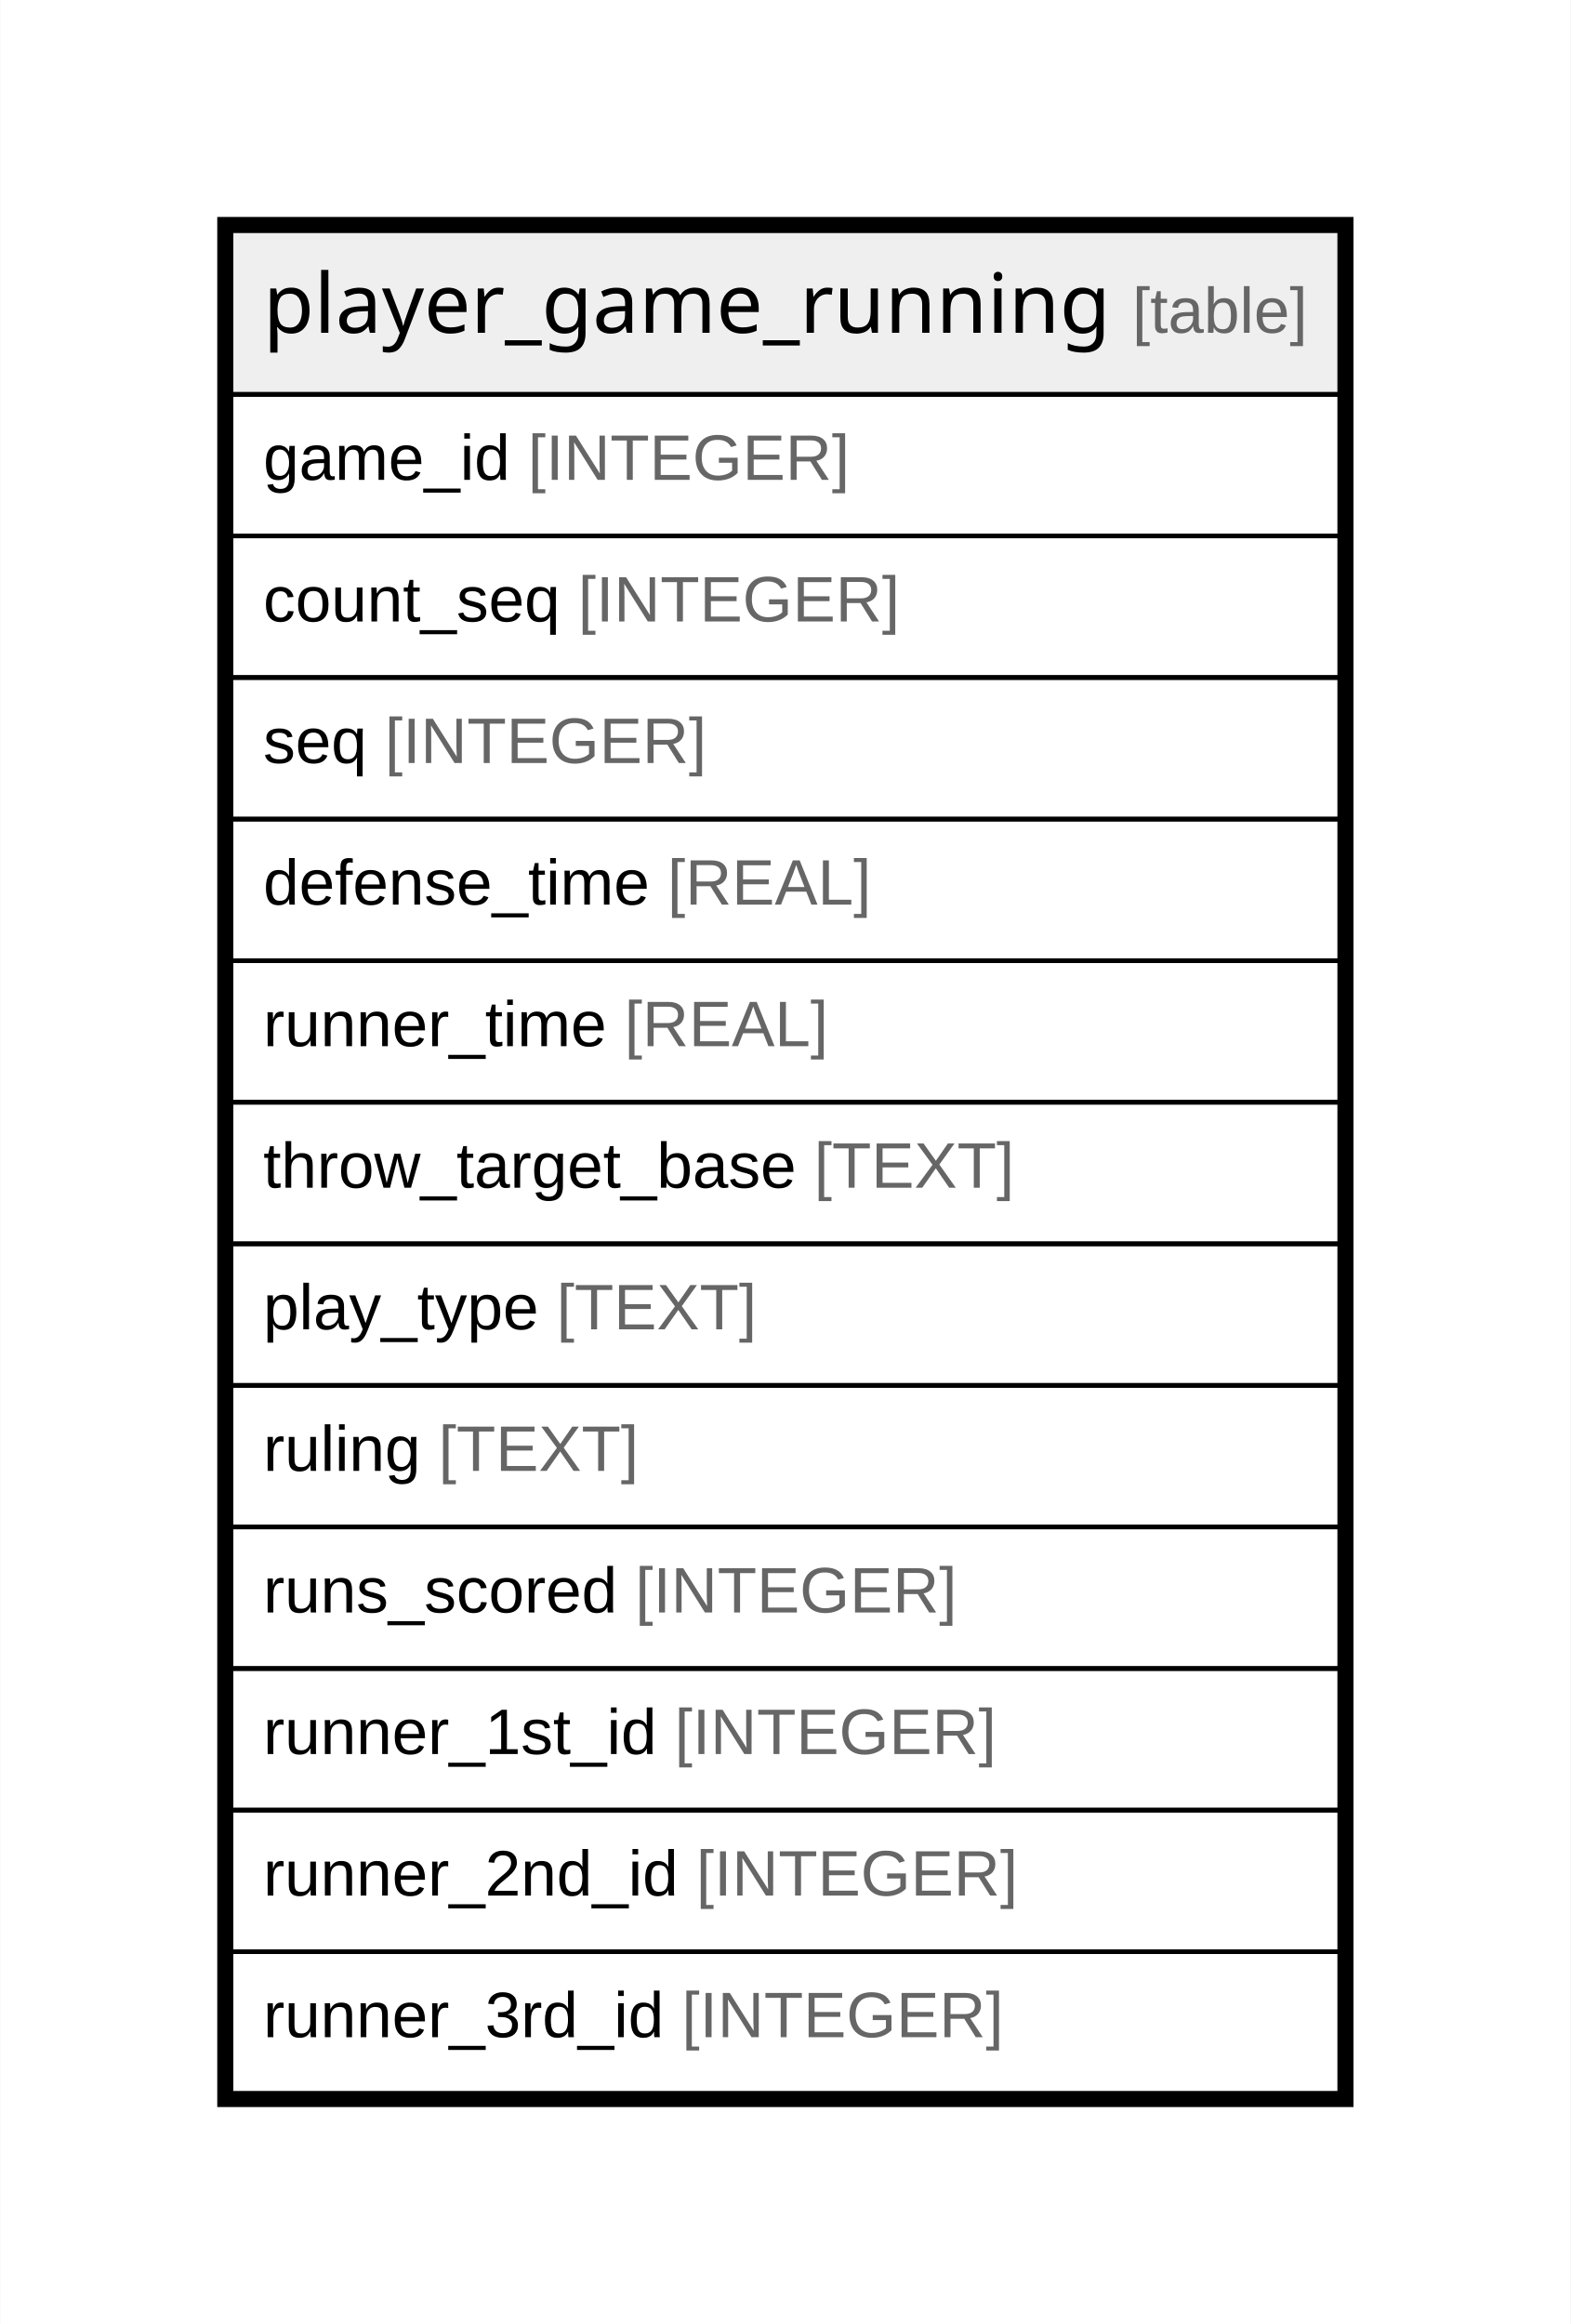
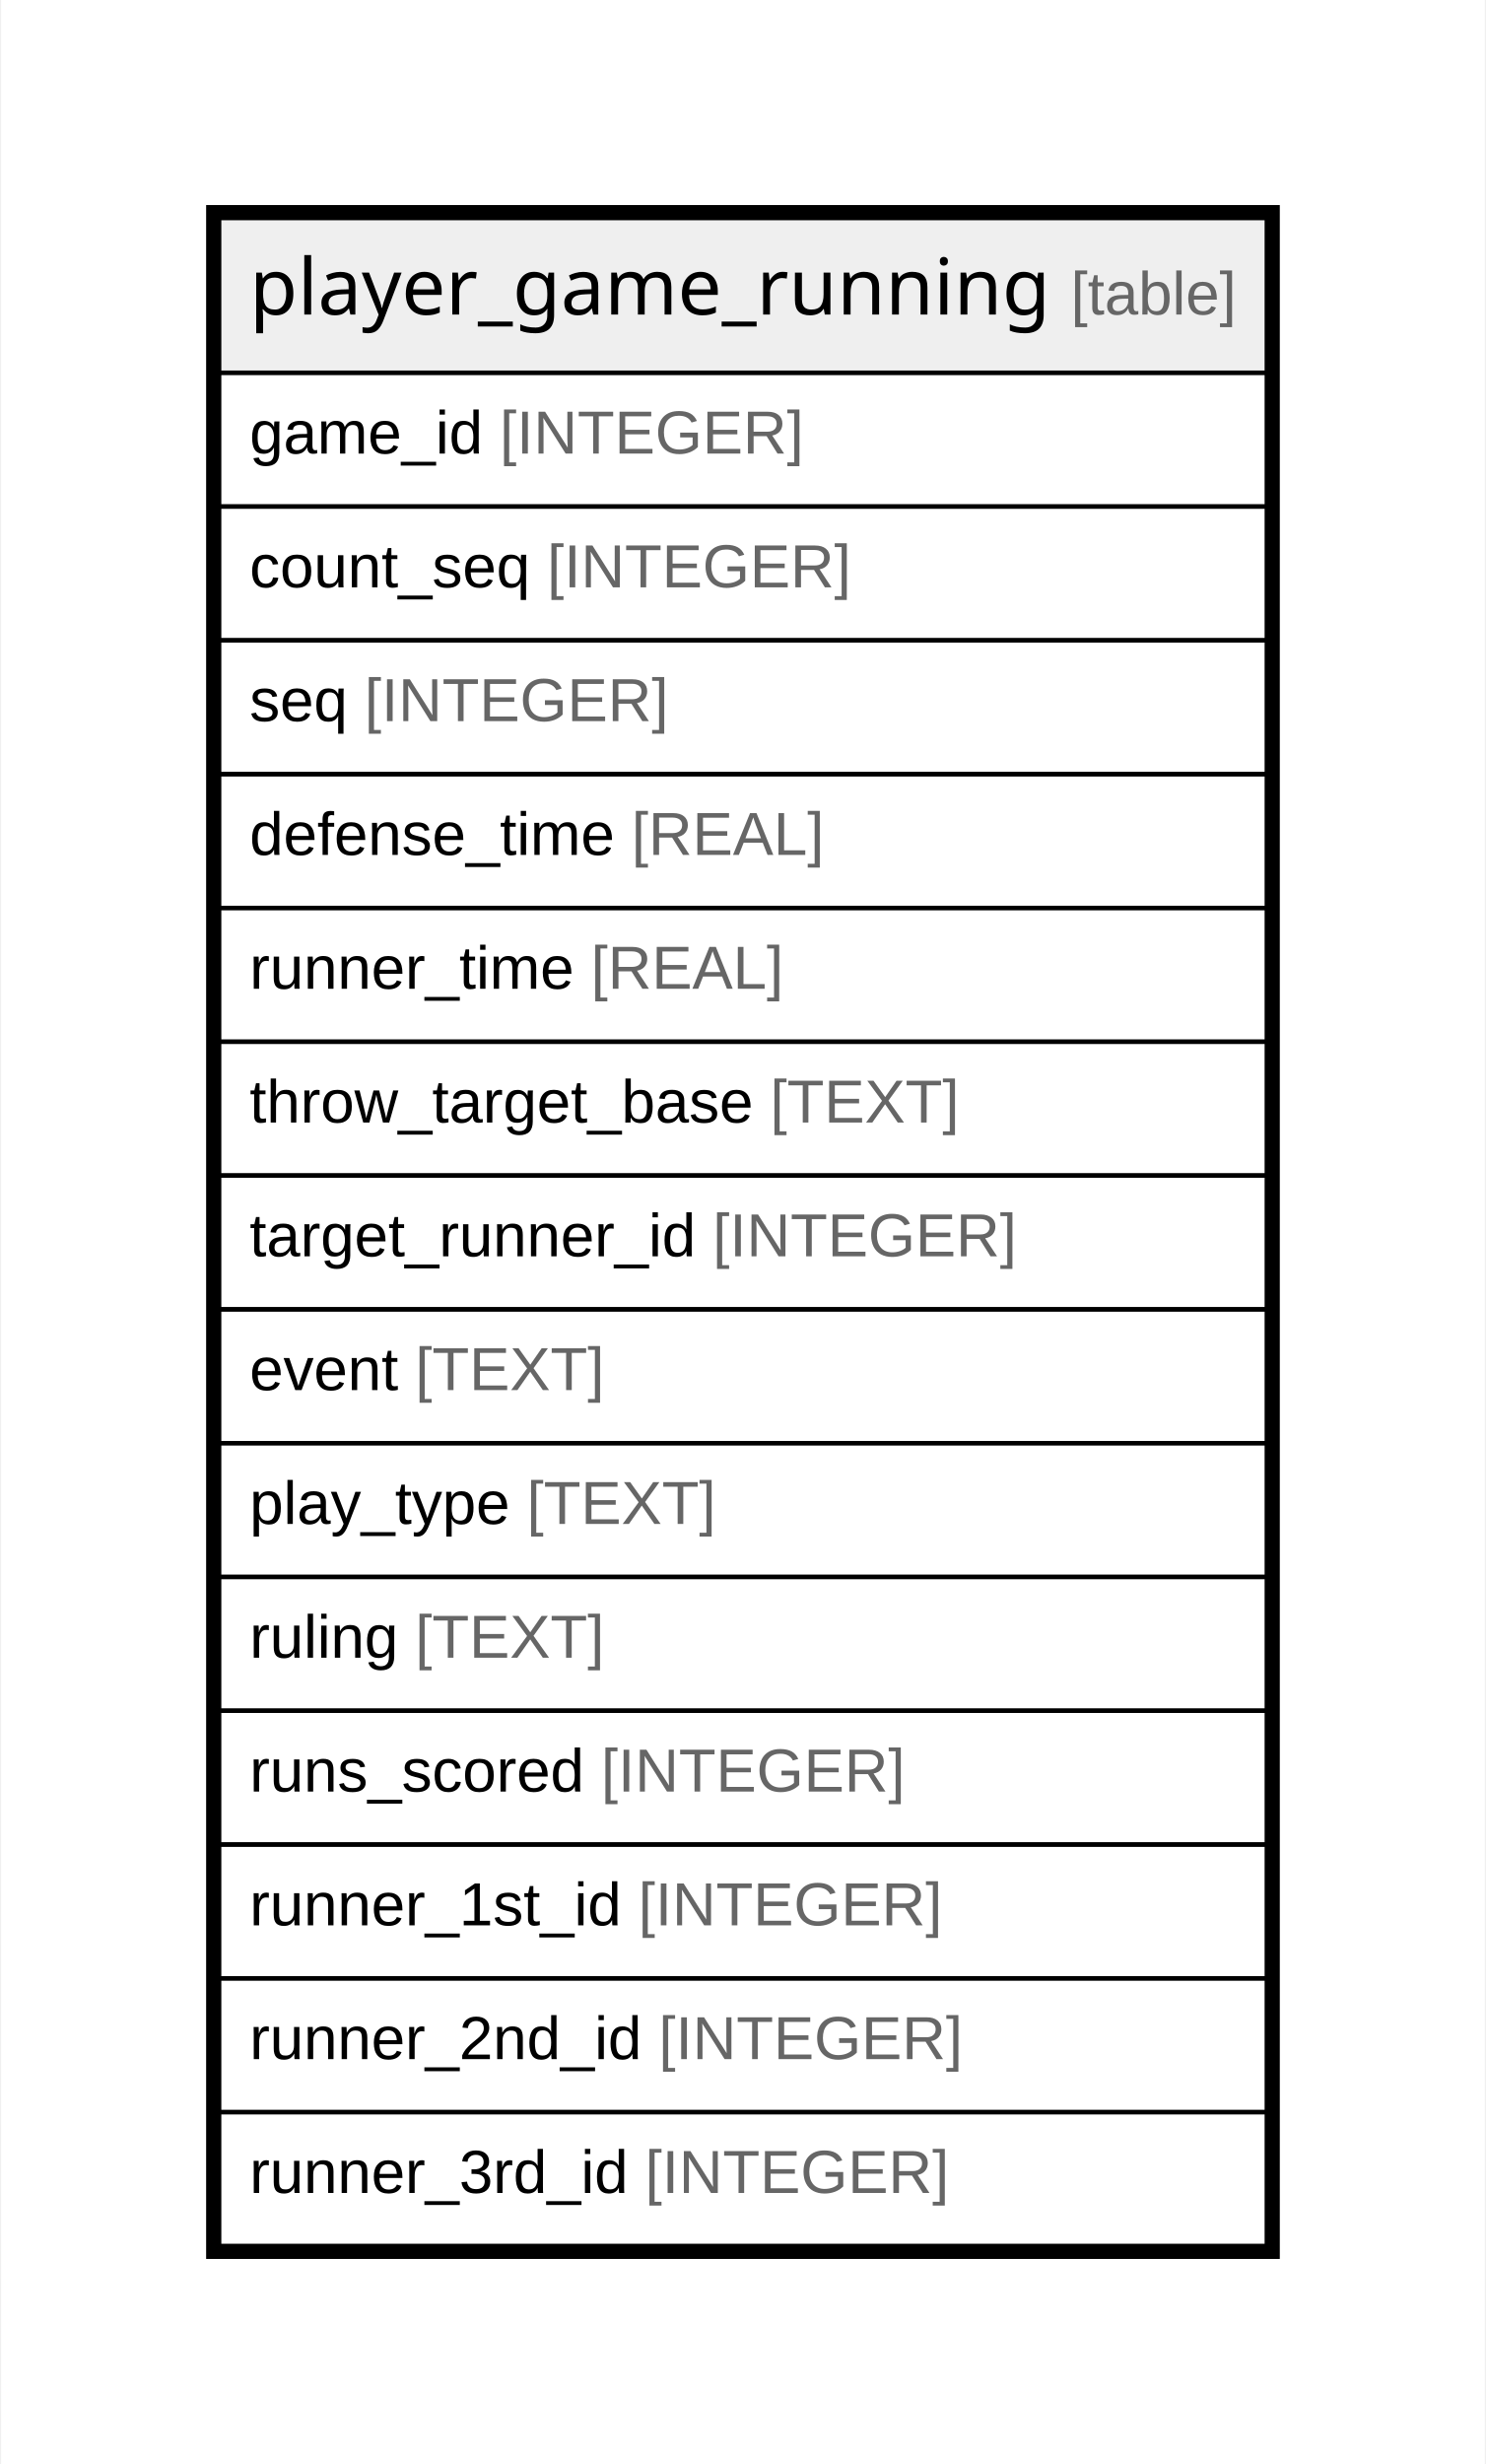
- <svg xmlns="http://www.w3.org/2000/svg" width="342pt" height="506pt" viewBox="0.00 0.00 341.60 505.60">
-   <g id="graph0" class="graph" transform="scale(1 1) rotate(0) translate(4 501.6)">
-     <polygon fill="white" stroke="none" points="-4,4 -4,-501.6 337.6,-501.6 337.6,4 -4,4" />
+ <svg xmlns="http://www.w3.org/2000/svg" width="342pt" height="567pt" viewBox="0.00 0.00 341.60 567.20">
+   <g id="graph0" class="graph" transform="scale(1 1) rotate(0) translate(4 563.2)">
+     <polygon fill="white" stroke="none" points="-4,4 -4,-563.2 337.6,-563.2 337.6,4 -4,4" />
    <g id="node1" class="node">
-       <polygon fill="#efefef" stroke="none" points="46.2,-415.8 46.2,-451.4 287.4,-451.4 287.4,-415.8 46.2,-415.8" />
-       <polygon fill="none" stroke="black" points="46.2,-415.8 46.2,-451.4 287.4,-451.4 287.4,-415.8 46.2,-415.8" />
-       <text text-anchor="start" x="53.2" y="-429.2" font-family="Arial Bold" font-size="18.00">player_game_running</text>
-       <text text-anchor="start" x="211.15" y="-429.2" font-family="Arial" font-size="14.00">    </text>
-       <text text-anchor="start" x="242.27" y="-429.2" font-family="Arial" font-size="14.00" fill="#666666">[table]</text>
+       <polygon fill="#efefef" stroke="none" points="46.2,-477.4 46.2,-513 287.4,-513 287.4,-477.4 46.2,-477.4" />
+       <polygon fill="none" stroke="black" points="46.2,-477.4 46.2,-513 287.4,-513 287.4,-477.4 46.2,-477.4" />
+       <text text-anchor="start" x="53.2" y="-490.8" font-family="Arial Bold" font-size="18.00">player_game_running</text>
+       <text text-anchor="start" x="211.15" y="-490.8" font-family="Arial" font-size="14.00">    </text>
+       <text text-anchor="start" x="242.27" y="-490.8" font-family="Arial" font-size="14.00" fill="#666666">[table]</text>
+       <polygon fill="none" stroke="black" points="46.2,-446.6 46.2,-477.4 287.4,-477.4 287.4,-446.6 46.2,-446.6" />
+       <text text-anchor="start" x="53.2" y="-458.8" font-family="Arial" font-size="14.00">game_id </text>
+       <text text-anchor="start" x="110.79" y="-458.8" font-family="Arial" font-size="14.00" fill="#666666">[INTEGER]</text>
+       <polygon fill="none" stroke="black" points="46.2,-415.8 46.2,-446.6 287.4,-446.6 287.4,-415.8 46.2,-415.8" />
+       <text text-anchor="start" x="53.2" y="-428" font-family="Arial" font-size="14.00">count_seq </text>
+       <text text-anchor="start" x="121.7" y="-428" font-family="Arial" font-size="14.00" fill="#666666">[INTEGER]</text>
      <polygon fill="none" stroke="black" points="46.2,-385 46.2,-415.8 287.4,-415.8 287.4,-385 46.2,-385" />
-       <text text-anchor="start" x="53.2" y="-397.2" font-family="Arial" font-size="14.00">game_id </text>
-       <text text-anchor="start" x="110.79" y="-397.2" font-family="Arial" font-size="14.00" fill="#666666">[INTEGER]</text>
+       <text text-anchor="start" x="53.2" y="-397.2" font-family="Arial" font-size="14.00">seq </text>
+       <text text-anchor="start" x="79.66" y="-397.2" font-family="Arial" font-size="14.00" fill="#666666">[INTEGER]</text>
      <polygon fill="none" stroke="black" points="46.2,-354.2 46.2,-385 287.4,-385 287.4,-354.2 46.2,-354.2" />
-       <text text-anchor="start" x="53.2" y="-366.4" font-family="Arial" font-size="14.00">count_seq </text>
-       <text text-anchor="start" x="121.7" y="-366.4" font-family="Arial" font-size="14.00" fill="#666666">[INTEGER]</text>
+       <text text-anchor="start" x="53.2" y="-366.4" font-family="Arial" font-size="14.00">defense_time </text>
+       <text text-anchor="start" x="141.14" y="-366.4" font-family="Arial" font-size="14.00" fill="#666666">[REAL]</text>
      <polygon fill="none" stroke="black" points="46.2,-323.4 46.2,-354.2 287.4,-354.2 287.4,-323.4 46.2,-323.4" />
-       <text text-anchor="start" x="53.2" y="-335.6" font-family="Arial" font-size="14.00">seq </text>
-       <text text-anchor="start" x="79.66" y="-335.6" font-family="Arial" font-size="14.00" fill="#666666">[INTEGER]</text>
+       <text text-anchor="start" x="53.2" y="-335.6" font-family="Arial" font-size="14.00">runner_time </text>
+       <text text-anchor="start" x="131.79" y="-335.6" font-family="Arial" font-size="14.00" fill="#666666">[REAL]</text>
      <polygon fill="none" stroke="black" points="46.2,-292.6 46.2,-323.4 287.4,-323.4 287.4,-292.6 46.2,-292.6" />
-       <text text-anchor="start" x="53.2" y="-304.8" font-family="Arial" font-size="14.00">defense_time </text>
-       <text text-anchor="start" x="141.14" y="-304.8" font-family="Arial" font-size="14.00" fill="#666666">[REAL]</text>
+       <text text-anchor="start" x="53.2" y="-304.8" font-family="Arial" font-size="14.00">throw_target_base </text>
+       <text text-anchor="start" x="173.05" y="-304.8" font-family="Arial" font-size="14.00" fill="#666666">[TEXT]</text>
      <polygon fill="none" stroke="black" points="46.2,-261.8 46.2,-292.6 287.4,-292.6 287.4,-261.8 46.2,-261.8" />
-       <text text-anchor="start" x="53.2" y="-274" font-family="Arial" font-size="14.00">runner_time </text>
-       <text text-anchor="start" x="131.79" y="-274" font-family="Arial" font-size="14.00" fill="#666666">[REAL]</text>
+       <text text-anchor="start" x="53.2" y="-274" font-family="Arial" font-size="14.00">target_runner_id </text>
+       <text text-anchor="start" x="159.83" y="-274" font-family="Arial" font-size="14.00" fill="#666666">[INTEGER]</text>
      <polygon fill="none" stroke="black" points="46.2,-231 46.2,-261.8 287.4,-261.8 287.4,-231 46.2,-231" />
-       <text text-anchor="start" x="53.2" y="-243.2" font-family="Arial" font-size="14.00">throw_target_base </text>
-       <text text-anchor="start" x="173.05" y="-243.2" font-family="Arial" font-size="14.00" fill="#666666">[TEXT]</text>
+       <text text-anchor="start" x="53.2" y="-243.2" font-family="Arial" font-size="14.00">event </text>
+       <text text-anchor="start" x="91.34" y="-243.2" font-family="Arial" font-size="14.00" fill="#666666">[TEXT]</text>
      <polygon fill="none" stroke="black" points="46.2,-200.2 46.2,-231 287.4,-231 287.4,-200.2 46.2,-200.2" />
      <text text-anchor="start" x="53.2" y="-212.4" font-family="Arial" font-size="14.00">play_type </text>
      <text text-anchor="start" x="117.02" y="-212.4" font-family="Arial" font-size="14.00" fill="#666666">[TEXT]</text>
      <polygon fill="none" stroke="black" points="46.2,-169.4 46.2,-200.2 287.4,-200.2 287.4,-169.4 46.2,-169.4" />
      <text text-anchor="start" x="53.2" y="-181.6" font-family="Arial" font-size="14.00">ruling </text>
      <text text-anchor="start" x="91.33" y="-181.6" font-family="Arial" font-size="14.00" fill="#666666">[TEXT]</text>
      <polygon fill="none" stroke="black" points="46.2,-138.6 46.2,-169.4 287.4,-169.4 287.4,-138.6 46.2,-138.6" />
      <text text-anchor="start" x="53.2" y="-150.8" font-family="Arial" font-size="14.00">runs_scored </text>
      <text text-anchor="start" x="134.13" y="-150.8" font-family="Arial" font-size="14.00" fill="#666666">[INTEGER]</text>
      <polygon fill="none" stroke="black" points="46.2,-107.8 46.2,-138.6 287.4,-138.6 287.4,-107.8 46.2,-107.8" />
      <text text-anchor="start" x="53.2" y="-120" font-family="Arial" font-size="14.00">runner_1st_id </text>
      <text text-anchor="start" x="142.7" y="-120" font-family="Arial" font-size="14.00" fill="#666666">[INTEGER]</text>
      <polygon fill="none" stroke="black" points="46.2,-77 46.2,-107.8 287.4,-107.8 287.4,-77 46.2,-77" />
      <text text-anchor="start" x="53.2" y="-89.2" font-family="Arial" font-size="14.00">runner_2nd_id </text>
      <text text-anchor="start" x="147.39" y="-89.2" font-family="Arial" font-size="14.00" fill="#666666">[INTEGER]</text>
      <polygon fill="none" stroke="black" points="46.2,-46.2 46.2,-77 287.4,-77 287.4,-46.2 46.2,-46.2" />
      <text text-anchor="start" x="53.2" y="-58.4" font-family="Arial" font-size="14.00">runner_3rd_id </text>
      <text text-anchor="start" x="144.26" y="-58.4" font-family="Arial" font-size="14.00" fill="#666666">[INTEGER]</text>
-       <polygon fill="none" stroke="black" stroke-width="3" points="44.7,-44.7 44.7,-452.9 288.9,-452.9 288.9,-44.7 44.7,-44.7" />
+       <polygon fill="none" stroke="black" stroke-width="3" points="44.7,-44.7 44.7,-514.5 288.9,-514.5 288.9,-44.7 44.7,-44.7" />
    </g>
  </g>
</svg>
